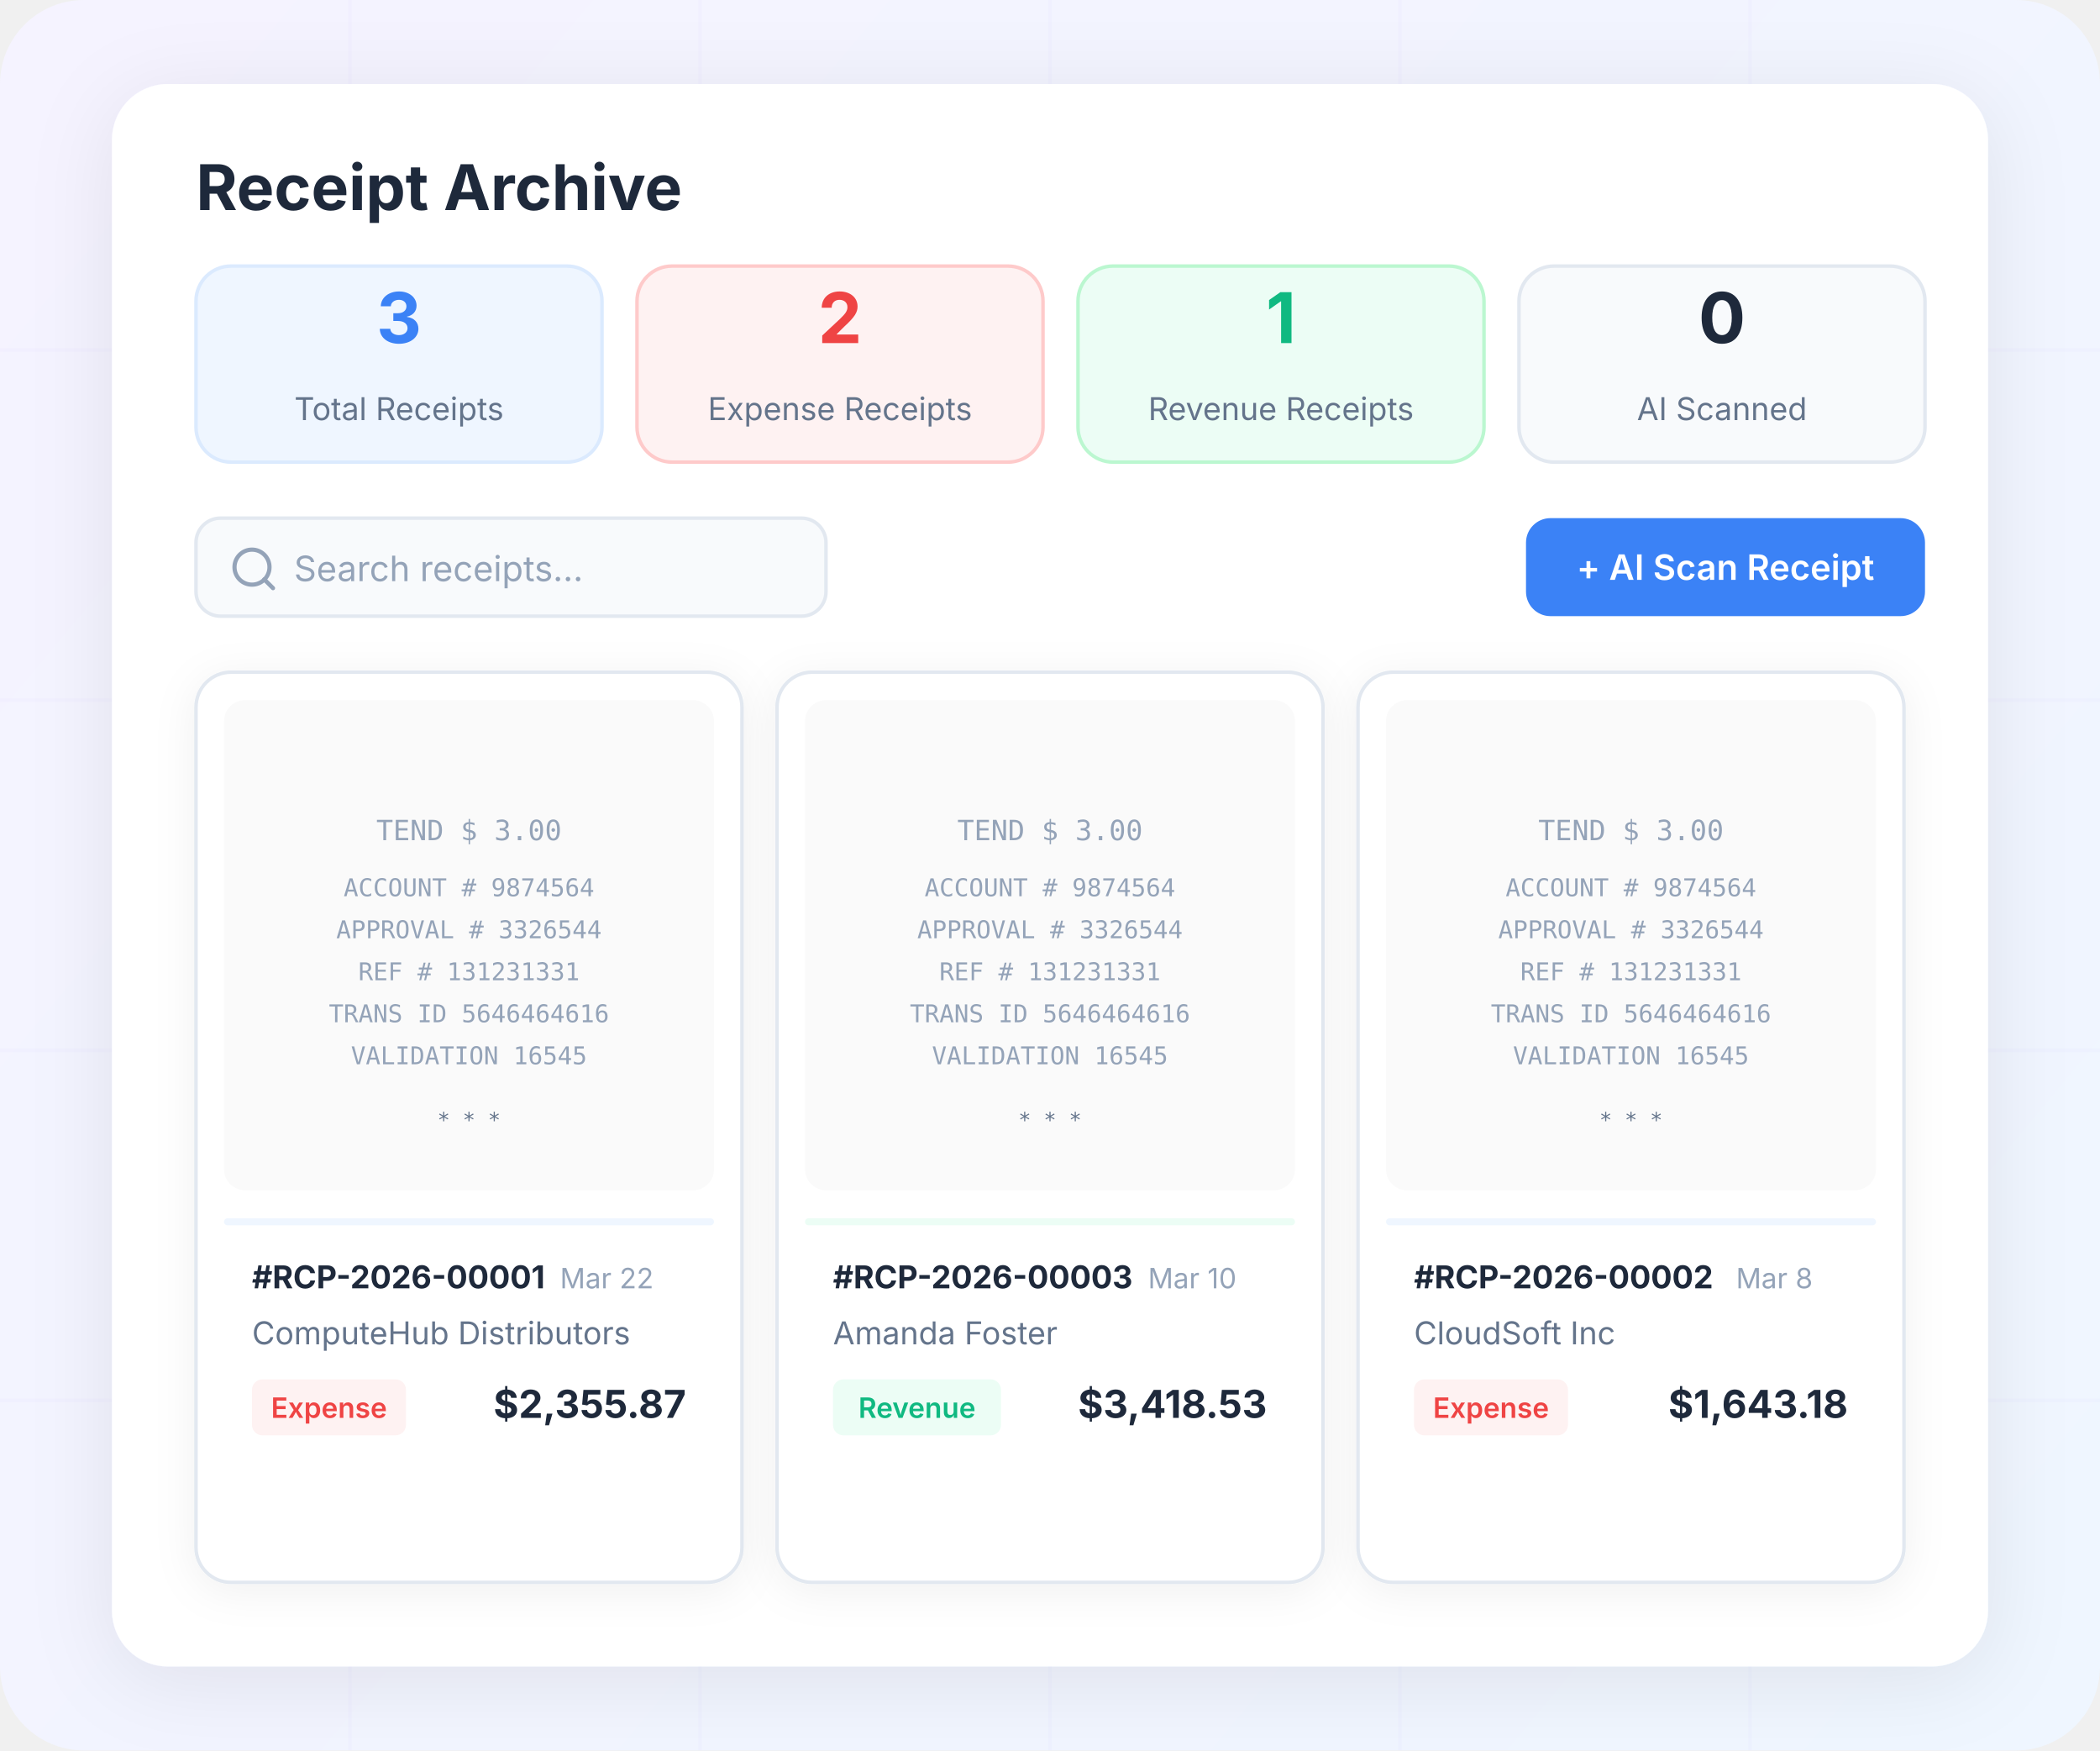
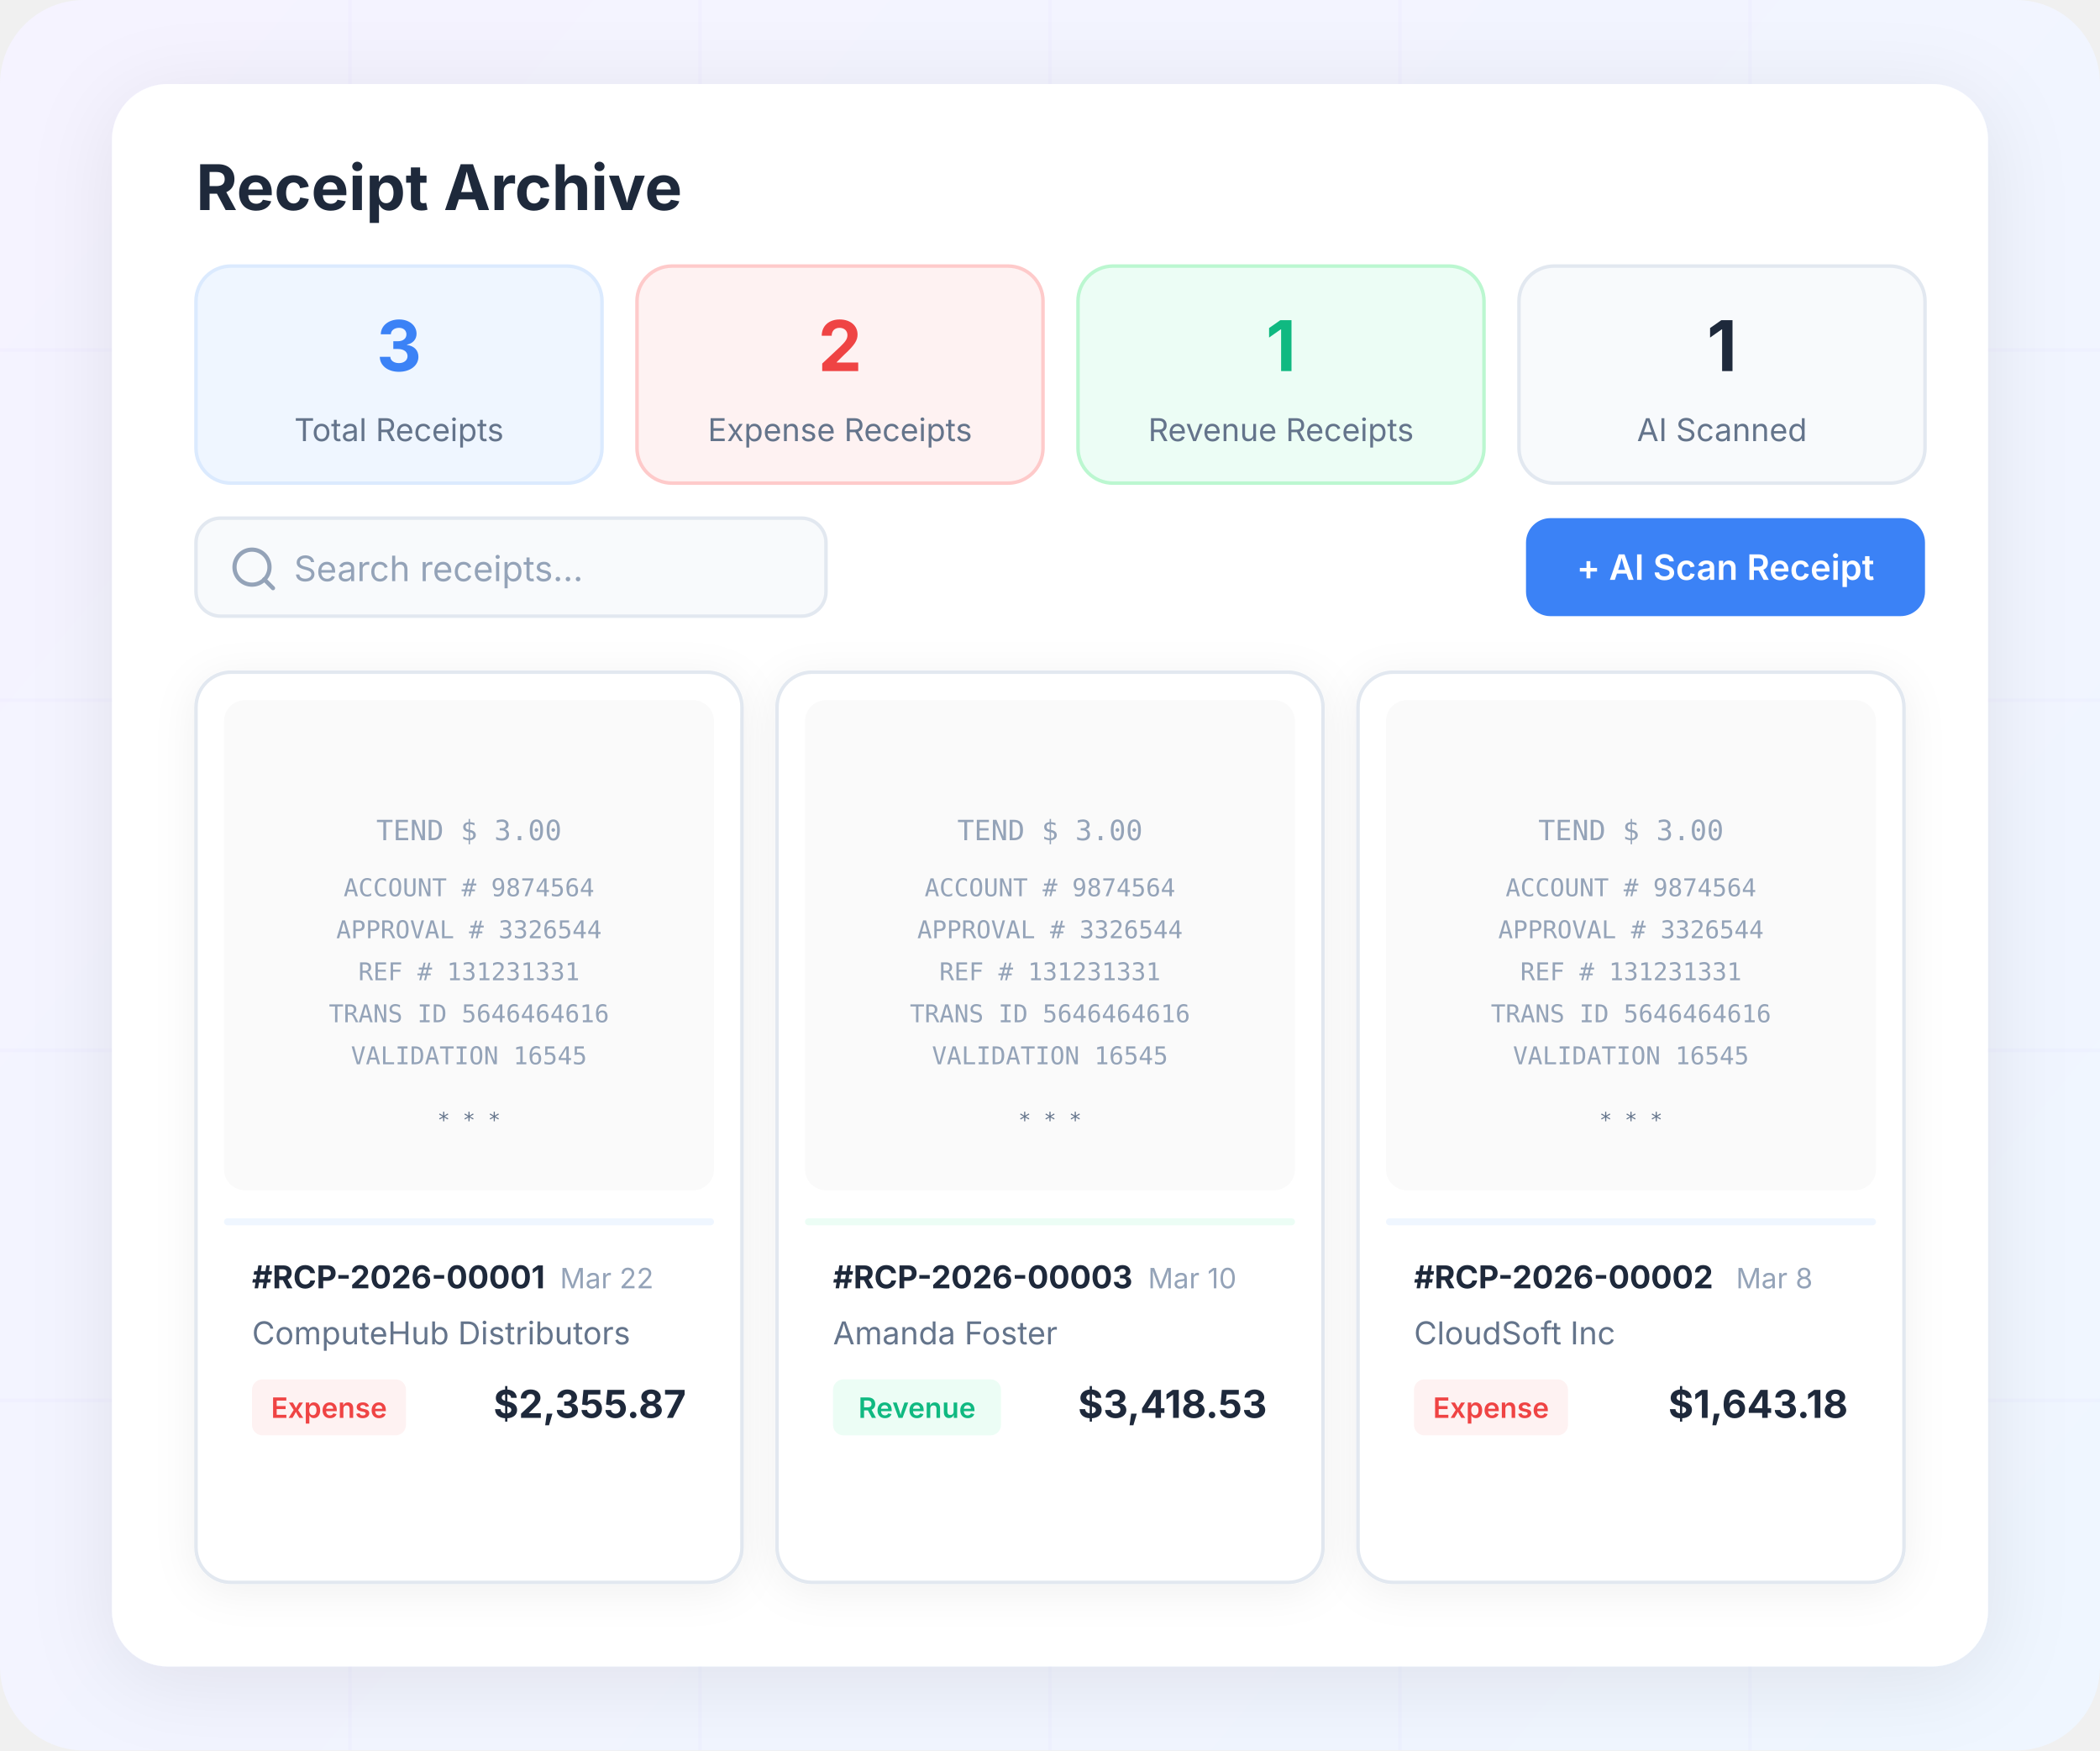
<svg xmlns="http://www.w3.org/2000/svg" viewBox="0 0 600 500" fill="none">
  <defs>
    <linearGradient id="bgGrad3" x1="0" y1="0" x2="600" y2="500" gradientUnits="userSpaceOnUse">
      <stop offset="0%" stop-color="#f5f3ff" />
      <stop offset="100%" stop-color="#eff6ff" />
    </linearGradient>
    <filter id="cardShadow3" x="-10%" y="-5%" width="120%" height="115%">
      <feDropShadow dx="0" dy="4" stdDeviation="12" flood-color="#000" flood-opacity="0.08" />
    </filter>
    <filter id="receiptShadow" x="-10%" y="-5%" width="120%" height="115%">
      <feDropShadow dx="0" dy="2" stdDeviation="6" flood-color="#000" flood-opacity="0.06" />
    </filter>
  </defs>
  <rect width="600" height="500" rx="24" fill="url(#bgGrad3)" />
  <g opacity="0.03" stroke="#8b5cf6" stroke-width="1">
    <line x1="0" y1="100" x2="600" y2="100" />
    <line x1="0" y1="200" x2="600" y2="200" />
    <line x1="0" y1="300" x2="600" y2="300" />
    <line x1="0" y1="400" x2="600" y2="400" />
    <line x1="100" y1="0" x2="100" y2="500" />
    <line x1="200" y1="0" x2="200" y2="500" />
    <line x1="300" y1="0" x2="300" y2="500" />
    <line x1="400" y1="0" x2="400" y2="500" />
    <line x1="500" y1="0" x2="500" y2="500" />
  </g>
  <g filter="url(#cardShadow3)">
    <rect x="32" y="24" width="536" height="452" rx="16" fill="white" />
  </g>
  <text x="56" y="60" font-family="system-ui, -apple-system, sans-serif" font-size="18" font-weight="700" fill="#1e293b">Receipt Archive</text>
-   <rect x="56" y="76" width="116" height="56" rx="10" fill="#eff6ff" stroke="#dbeafe" stroke-width="1" />
-   <text x="114" y="98" font-family="system-ui, -apple-system, sans-serif" font-size="20" font-weight="700" fill="#3b82f6" text-anchor="middle">3</text>
-   <text x="114" y="120" font-family="system-ui, -apple-system, sans-serif" font-size="9" fill="#64748b" text-anchor="middle">Total Receipts</text>
-   <rect x="182" y="76" width="116" height="56" rx="10" fill="#fef2f2" stroke="#fecaca" stroke-width="1" />
-   <text x="240" y="98" font-family="system-ui, -apple-system, sans-serif" font-size="20" font-weight="700" fill="#ef4444" text-anchor="middle">2</text>
-   <text x="240" y="120" font-family="system-ui, -apple-system, sans-serif" font-size="9" fill="#64748b" text-anchor="middle">Expense Receipts</text>
-   <rect x="308" y="76" width="116" height="56" rx="10" fill="#ecfdf5" stroke="#bbf7d0" stroke-width="1" />
-   <text x="366" y="98" font-family="system-ui, -apple-system, sans-serif" font-size="20" font-weight="700" fill="#10b981" text-anchor="middle">1</text>
-   <text x="366" y="120" font-family="system-ui, -apple-system, sans-serif" font-size="9" fill="#64748b" text-anchor="middle">Revenue Receipts</text>
-   <rect x="434" y="76" width="116" height="56" rx="10" fill="#f8fafc" stroke="#e2e8f0" stroke-width="1" />
-   <text x="492" y="98" font-family="system-ui, -apple-system, sans-serif" font-size="20" font-weight="700" fill="#1e293b" text-anchor="middle">0</text>
-   <text x="492" y="120" font-family="system-ui, -apple-system, sans-serif" font-size="9" fill="#64748b" text-anchor="middle">AI Scanned</text>
+   <rect x="56" y="76" width="116" height="62" rx="10" fill="#eff6ff" stroke="#dbeafe" stroke-width="1" />
+   <text x="114" y="106" font-family="system-ui, -apple-system, sans-serif" font-size="20" font-weight="700" fill="#3b82f6" text-anchor="middle">3</text>
+   <text x="114" y="126" font-family="system-ui, -apple-system, sans-serif" font-size="9" fill="#64748b" text-anchor="middle">Total Receipts</text>
+   <rect x="182" y="76" width="116" height="62" rx="10" fill="#fef2f2" stroke="#fecaca" stroke-width="1" />
+   <text x="240" y="106" font-family="system-ui, -apple-system, sans-serif" font-size="20" font-weight="700" fill="#ef4444" text-anchor="middle">2</text>
+   <text x="240" y="126" font-family="system-ui, -apple-system, sans-serif" font-size="9" fill="#64748b" text-anchor="middle">Expense Receipts</text>
+   <rect x="308" y="76" width="116" height="62" rx="10" fill="#ecfdf5" stroke="#bbf7d0" stroke-width="1" />
+   <text x="366" y="106" font-family="system-ui, -apple-system, sans-serif" font-size="20" font-weight="700" fill="#10b981" text-anchor="middle">1</text>
+   <text x="366" y="126" font-family="system-ui, -apple-system, sans-serif" font-size="9" fill="#64748b" text-anchor="middle">Revenue Receipts</text>
+   <rect x="434" y="76" width="116" height="62" rx="10" fill="#f8fafc" stroke="#e2e8f0" stroke-width="1" />
+   <text x="492" y="106" font-family="system-ui, -apple-system, sans-serif" font-size="20" font-weight="700" fill="#1e293b" text-anchor="middle">1</text>
+   <text x="492" y="126" font-family="system-ui, -apple-system, sans-serif" font-size="9" fill="#64748b" text-anchor="middle">AI Scanned</text>
  <rect x="56" y="148" width="180" height="28" rx="7" fill="#f8fafc" stroke="#e2e8f0" stroke-width="1" />
  <circle cx="72" cy="162" r="5" fill="none" stroke="#94a3b8" stroke-width="1.2" />
  <line x1="75.5" y1="165.5" x2="78" y2="168" stroke="#94a3b8" stroke-width="1.2" stroke-linecap="round" />
  <text x="84" y="166" font-family="system-ui, -apple-system, sans-serif" font-size="10" fill="#94a3b8">Search receipts...</text>
  <rect x="436" y="148" width="114" height="28" rx="7" fill="#3b82f6" />
  <text x="493" y="162" font-family="system-ui, -apple-system, sans-serif" font-size="10" font-weight="600" fill="white" text-anchor="middle" dominant-baseline="central">+ AI Scan Receipt</text>
  <g filter="url(#receiptShadow)">
    <rect x="56" y="192" width="156" height="260" rx="10" fill="white" stroke="#e2e8f0" stroke-width="1" />
  </g>
  <rect x="64" y="200" width="140" height="140" rx="6" fill="#fafafa" />
  <text x="134" y="240" font-family="monospace" font-size="8" fill="#94a3b8" text-anchor="middle">TEND        $ 3.00</text>
  <text x="134" y="256" font-family="monospace" font-size="7" fill="#94a3b8" text-anchor="middle">ACCOUNT #  9874564</text>
  <text x="134" y="268" font-family="monospace" font-size="7" fill="#94a3b8" text-anchor="middle">APPROVAL #  3326544</text>
  <text x="134" y="280" font-family="monospace" font-size="7" fill="#94a3b8" text-anchor="middle">REF #  131231331</text>
  <text x="134" y="292" font-family="monospace" font-size="7" fill="#94a3b8" text-anchor="middle">TRANS ID  5646464616</text>
  <text x="134" y="304" font-family="monospace" font-size="7" fill="#94a3b8" text-anchor="middle">VALIDATION  16545</text>
  <text x="134" y="322" font-family="monospace" font-size="6" fill="#64748b" text-anchor="middle">* * *</text>
  <rect x="64" y="348" width="140" height="2" rx="1" fill="#eff6ff" />
  <text x="72" y="368" font-family="system-ui, -apple-system, sans-serif" font-size="9" font-weight="700" fill="#1e293b">#RCP-2026-00001</text>
  <text x="160" y="368" font-family="system-ui, -apple-system, sans-serif" font-size="8" fill="#94a3b8">Mar 22</text>
  <text x="72" y="384" font-family="system-ui, -apple-system, sans-serif" font-size="9" fill="#64748b">ComputeHub Distributors</text>
  <rect x="72" y="394" width="44" height="16" rx="3" fill="#fef2f2" />
  <text x="94" y="405" font-family="system-ui, -apple-system, sans-serif" font-size="8" font-weight="600" fill="#ef4444" text-anchor="middle">Expense</text>
  <text x="196" y="405" font-family="system-ui, -apple-system, sans-serif" font-size="11" font-weight="700" fill="#1e293b" text-anchor="end">$2,355.87</text>
  <g filter="url(#receiptShadow)">
    <rect x="222" y="192" width="156" height="260" rx="10" fill="white" stroke="#e2e8f0" stroke-width="1" />
  </g>
  <rect x="230" y="200" width="140" height="140" rx="6" fill="#fafafa" />
  <text x="300" y="240" font-family="monospace" font-size="8" fill="#94a3b8" text-anchor="middle">TEND        $ 3.00</text>
  <text x="300" y="256" font-family="monospace" font-size="7" fill="#94a3b8" text-anchor="middle">ACCOUNT #  9874564</text>
  <text x="300" y="268" font-family="monospace" font-size="7" fill="#94a3b8" text-anchor="middle">APPROVAL #  3326544</text>
  <text x="300" y="280" font-family="monospace" font-size="7" fill="#94a3b8" text-anchor="middle">REF #  131231331</text>
  <text x="300" y="292" font-family="monospace" font-size="7" fill="#94a3b8" text-anchor="middle">TRANS ID  5646464616</text>
  <text x="300" y="304" font-family="monospace" font-size="7" fill="#94a3b8" text-anchor="middle">VALIDATION  16545</text>
  <text x="300" y="322" font-family="monospace" font-size="6" fill="#64748b" text-anchor="middle">* * *</text>
  <rect x="230" y="348" width="140" height="2" rx="1" fill="#ecfdf5" />
  <text x="238" y="368" font-family="system-ui, -apple-system, sans-serif" font-size="9" font-weight="700" fill="#1e293b">#RCP-2026-00003</text>
  <text x="328" y="368" font-family="system-ui, -apple-system, sans-serif" font-size="8" fill="#94a3b8">Mar 10</text>
  <text x="238" y="384" font-family="system-ui, -apple-system, sans-serif" font-size="9" fill="#64748b">Amanda Foster</text>
  <rect x="238" y="394" width="48" height="16" rx="3" fill="#ecfdf5" />
  <text x="262" y="405" font-family="system-ui, -apple-system, sans-serif" font-size="8" font-weight="600" fill="#10b981" text-anchor="middle">Revenue</text>
  <text x="362" y="405" font-family="system-ui, -apple-system, sans-serif" font-size="11" font-weight="700" fill="#1e293b" text-anchor="end">$3,418.53</text>
  <g filter="url(#receiptShadow)">
    <rect x="388" y="192" width="156" height="260" rx="10" fill="white" stroke="#e2e8f0" stroke-width="1" />
  </g>
  <rect x="396" y="200" width="140" height="140" rx="6" fill="#fafafa" />
  <text x="466" y="240" font-family="monospace" font-size="8" fill="#94a3b8" text-anchor="middle">TEND        $ 3.00</text>
  <text x="466" y="256" font-family="monospace" font-size="7" fill="#94a3b8" text-anchor="middle">ACCOUNT #  9874564</text>
  <text x="466" y="268" font-family="monospace" font-size="7" fill="#94a3b8" text-anchor="middle">APPROVAL #  3326544</text>
  <text x="466" y="280" font-family="monospace" font-size="7" fill="#94a3b8" text-anchor="middle">REF #  131231331</text>
  <text x="466" y="292" font-family="monospace" font-size="7" fill="#94a3b8" text-anchor="middle">TRANS ID  5646464616</text>
  <text x="466" y="304" font-family="monospace" font-size="7" fill="#94a3b8" text-anchor="middle">VALIDATION  16545</text>
  <text x="466" y="322" font-family="monospace" font-size="6" fill="#64748b" text-anchor="middle">* * *</text>
  <rect x="396" y="348" width="140" height="2" rx="1" fill="#eff6ff" />
  <text x="404" y="368" font-family="system-ui, -apple-system, sans-serif" font-size="9" font-weight="700" fill="#1e293b">#RCP-2026-00002</text>
  <text x="496" y="368" font-family="system-ui, -apple-system, sans-serif" font-size="8" fill="#94a3b8">Mar 8</text>
  <text x="404" y="384" font-family="system-ui, -apple-system, sans-serif" font-size="9" fill="#64748b">CloudSoft Inc</text>
  <rect x="404" y="394" width="44" height="16" rx="3" fill="#fef2f2" />
  <text x="426" y="405" font-family="system-ui, -apple-system, sans-serif" font-size="8" font-weight="600" fill="#ef4444" text-anchor="middle">Expense</text>
  <text x="528" y="405" font-family="system-ui, -apple-system, sans-serif" font-size="11" font-weight="700" fill="#1e293b" text-anchor="end">$1,643.18</text>
</svg>
